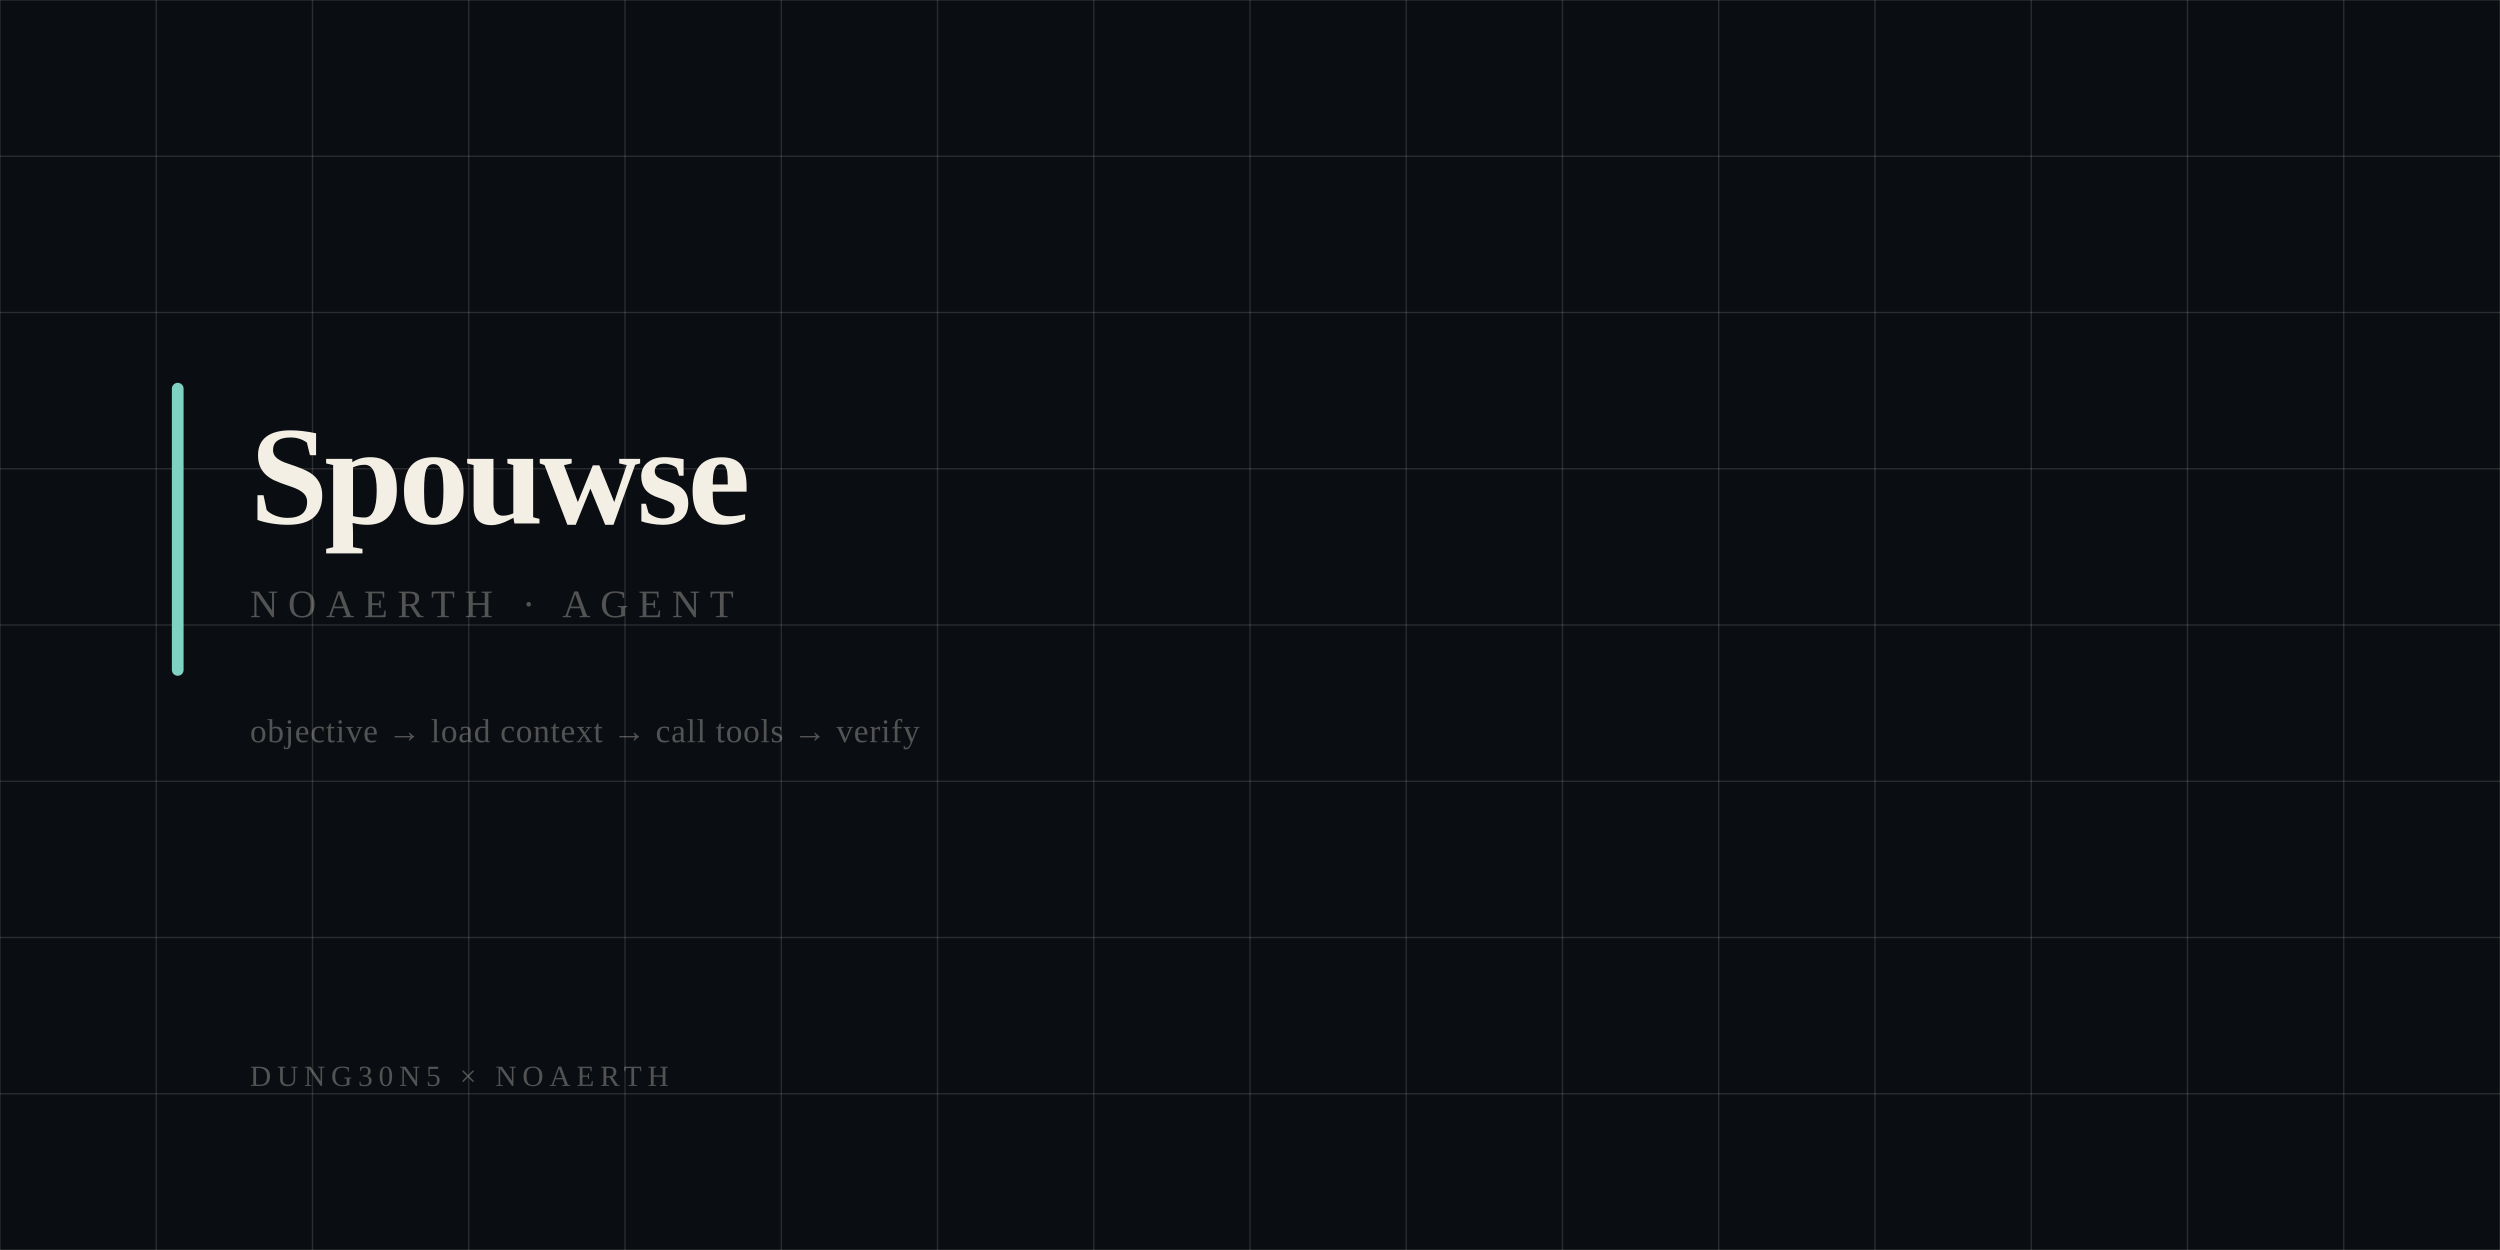
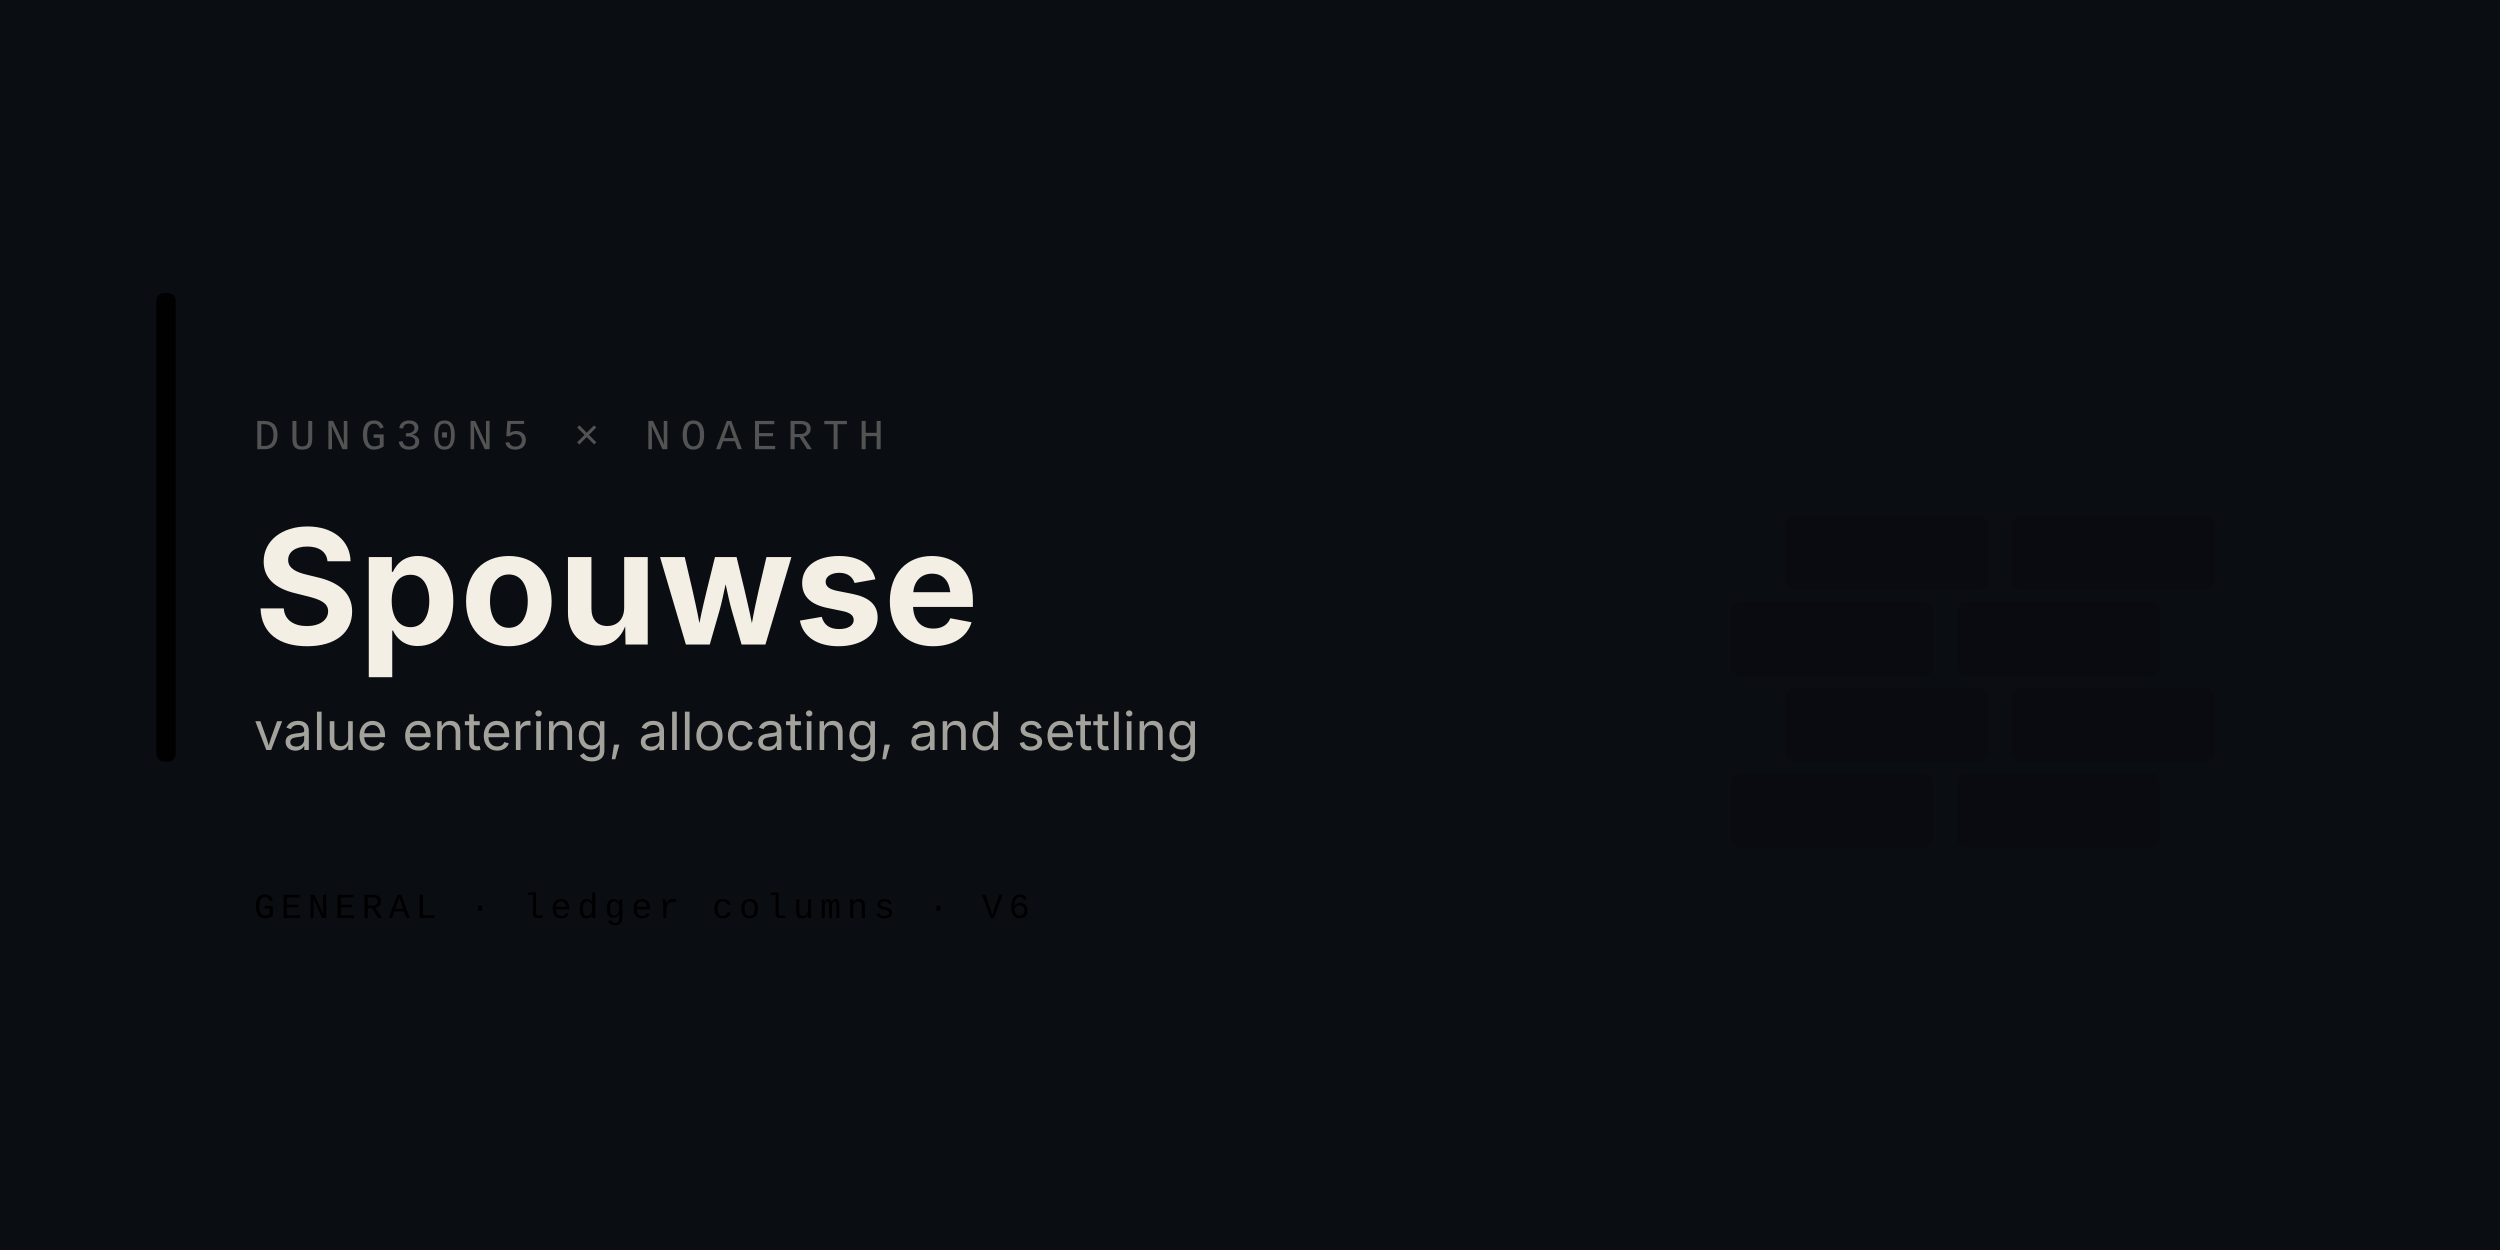
- <svg xmlns="http://www.w3.org/2000/svg" viewBox="0 0 1280 640" width="1280" height="640" role="img" aria-label="Spouwse — NOAERTH project card.">
+ <svg xmlns="http://www.w3.org/2000/svg" viewBox="0 0 1280 640" width="1280" height="640" role="img" aria-label="Spouwse project card">
  <rect width="1280" height="640" fill="#0a0d12" />
-   <line x1="0" y1="0" x2="0" y2="640" stroke="#f4efe424" stroke-width="0.7" />
-   <line x1="80" y1="0" x2="80" y2="640" stroke="#f4efe424" stroke-width="0.7" />
-   <line x1="160" y1="0" x2="160" y2="640" stroke="#f4efe424" stroke-width="0.7" />
-   <line x1="240" y1="0" x2="240" y2="640" stroke="#f4efe424" stroke-width="0.7" />
-   <line x1="320" y1="0" x2="320" y2="640" stroke="#f4efe424" stroke-width="0.7" />
-   <line x1="400" y1="0" x2="400" y2="640" stroke="#f4efe424" stroke-width="0.7" />
-   <line x1="480" y1="0" x2="480" y2="640" stroke="#f4efe424" stroke-width="0.7" />
-   <line x1="560" y1="0" x2="560" y2="640" stroke="#f4efe424" stroke-width="0.7" />
-   <line x1="640" y1="0" x2="640" y2="640" stroke="#f4efe424" stroke-width="0.7" />
-   <line x1="720" y1="0" x2="720" y2="640" stroke="#f4efe424" stroke-width="0.7" />
-   <line x1="800" y1="0" x2="800" y2="640" stroke="#f4efe424" stroke-width="0.7" />
-   <line x1="880" y1="0" x2="880" y2="640" stroke="#f4efe424" stroke-width="0.7" />
-   <line x1="960" y1="0" x2="960" y2="640" stroke="#f4efe424" stroke-width="0.7" />
-   <line x1="1040" y1="0" x2="1040" y2="640" stroke="#f4efe424" stroke-width="0.7" />
-   <line x1="1120" y1="0" x2="1120" y2="640" stroke="#f4efe424" stroke-width="0.7" />
-   <line x1="1200" y1="0" x2="1200" y2="640" stroke="#f4efe424" stroke-width="0.7" />
-   <line x1="1280" y1="0" x2="1280" y2="640" stroke="#f4efe424" stroke-width="0.7" />
-   <line x1="0" y1="0" x2="1280" y2="0" stroke="#f4efe424" stroke-width="0.7" />
-   <line x1="0" y1="80" x2="1280" y2="80" stroke="#f4efe424" stroke-width="0.7" />
-   <line x1="0" y1="160" x2="1280" y2="160" stroke="#f4efe424" stroke-width="0.7" />
-   <line x1="0" y1="240" x2="1280" y2="240" stroke="#f4efe424" stroke-width="0.7" />
-   <line x1="0" y1="320" x2="1280" y2="320" stroke="#f4efe424" stroke-width="0.7" />
-   <line x1="0" y1="400" x2="1280" y2="400" stroke="#f4efe424" stroke-width="0.7" />
-   <line x1="0" y1="480" x2="1280" y2="480" stroke="#f4efe424" stroke-width="0.7" />
-   <line x1="0" y1="560" x2="1280" y2="560" stroke="#f4efe424" stroke-width="0.7" />
-   <line x1="0" y1="640" x2="1280" y2="640" stroke="#f4efe424" stroke-width="0.7" />
-   <rect x="88" y="196" width="6" height="150" rx="3" fill="#7fd1c1" />
-   <text x="128" y="268" fill="#f4efe4" font-size="72" font-weight="680" letter-spacing="-2">Spouwse</text>
-   <text x="128" y="316" fill="#f4efe44f" font-size="20" letter-spacing="5">NOAERTH · AGENT</text>
-   <text x="128" y="380" fill="#f4efe44f" font-size="17" letter-spacing="0.4">objective → load context → call tools → verify</text>
-   <text x="128" y="556" fill="#f4efe44f" font-size="15" letter-spacing="3">DUNG30N5 × NOAERTH</text>
+   <rect x="886" y="396" width="104" height="38" rx="5" fill="amber" fill-opacity="0.14" stroke="amber" stroke-width="1.1" stroke-opacity="0.4" />
+   <rect x="1002" y="396" width="104" height="38" rx="5" fill="amber" fill-opacity="0.14" stroke="amber" stroke-width="1.1" stroke-opacity="0.4" />
+   <rect x="914" y="352" width="104" height="38" rx="5" fill="amber" fill-opacity="0.14" stroke="amber" stroke-width="1.1" stroke-opacity="0.4" />
+   <rect x="1030" y="352" width="104" height="38" rx="5" fill="amber" fill-opacity="0.14" stroke="amber" stroke-width="1.1" stroke-opacity="0.4" />
+   <rect x="886" y="308" width="104" height="38" rx="5" fill="amber" fill-opacity="0.14" stroke="amber" stroke-width="1.1" stroke-opacity="0.4" />
+   <rect x="1002" y="308" width="104" height="38" rx="5" fill="amber" fill-opacity="0.14" stroke="amber" stroke-width="1.1" stroke-opacity="0.4" />
+   <rect x="914" y="264" width="104" height="38" rx="5" fill="amber" fill-opacity="0.14" stroke="amber" stroke-width="1.1" stroke-opacity="0.4" />
+   <rect x="1030" y="264" width="104" height="38" rx="5" fill="amber" fill-opacity="0.14" stroke="amber" stroke-width="1.1" stroke-opacity="0.4" />
+   <rect x="80" y="150" width="10" height="240" rx="4" fill="amber" opacity="0.9" />
+   <text x="130" y="230" font-family="ui-monospace, SFMono-Regular, Menlo, Monaco, Consolas, 'Liberation Mono', monospace" font-size="22" letter-spacing="5" fill="#f4efe44f">DUNG30N5 × NOAERTH</text>
+   <text x="130" y="330" font-family="-apple-system, BlinkMacSystemFont, 'Segoe UI', Inter, Helvetica, Arial, sans-serif" font-size="82" font-weight="700" fill="#f4efe4">Spouwse</text>
+   <text x="130" y="384" font-family="-apple-system, BlinkMacSystemFont, 'Segoe UI', Inter, Helvetica, Arial, sans-serif" font-size="27" fill="#f4efe4a8">value entering, allocating, and settling</text>
+   <text x="130" y="470" font-family="ui-monospace, SFMono-Regular, Menlo, Monaco, Consolas, 'Liberation Mono', monospace" font-size="18" fill="amber" letter-spacing="3">GENERAL · ledger columns · V6</text>
</svg>
